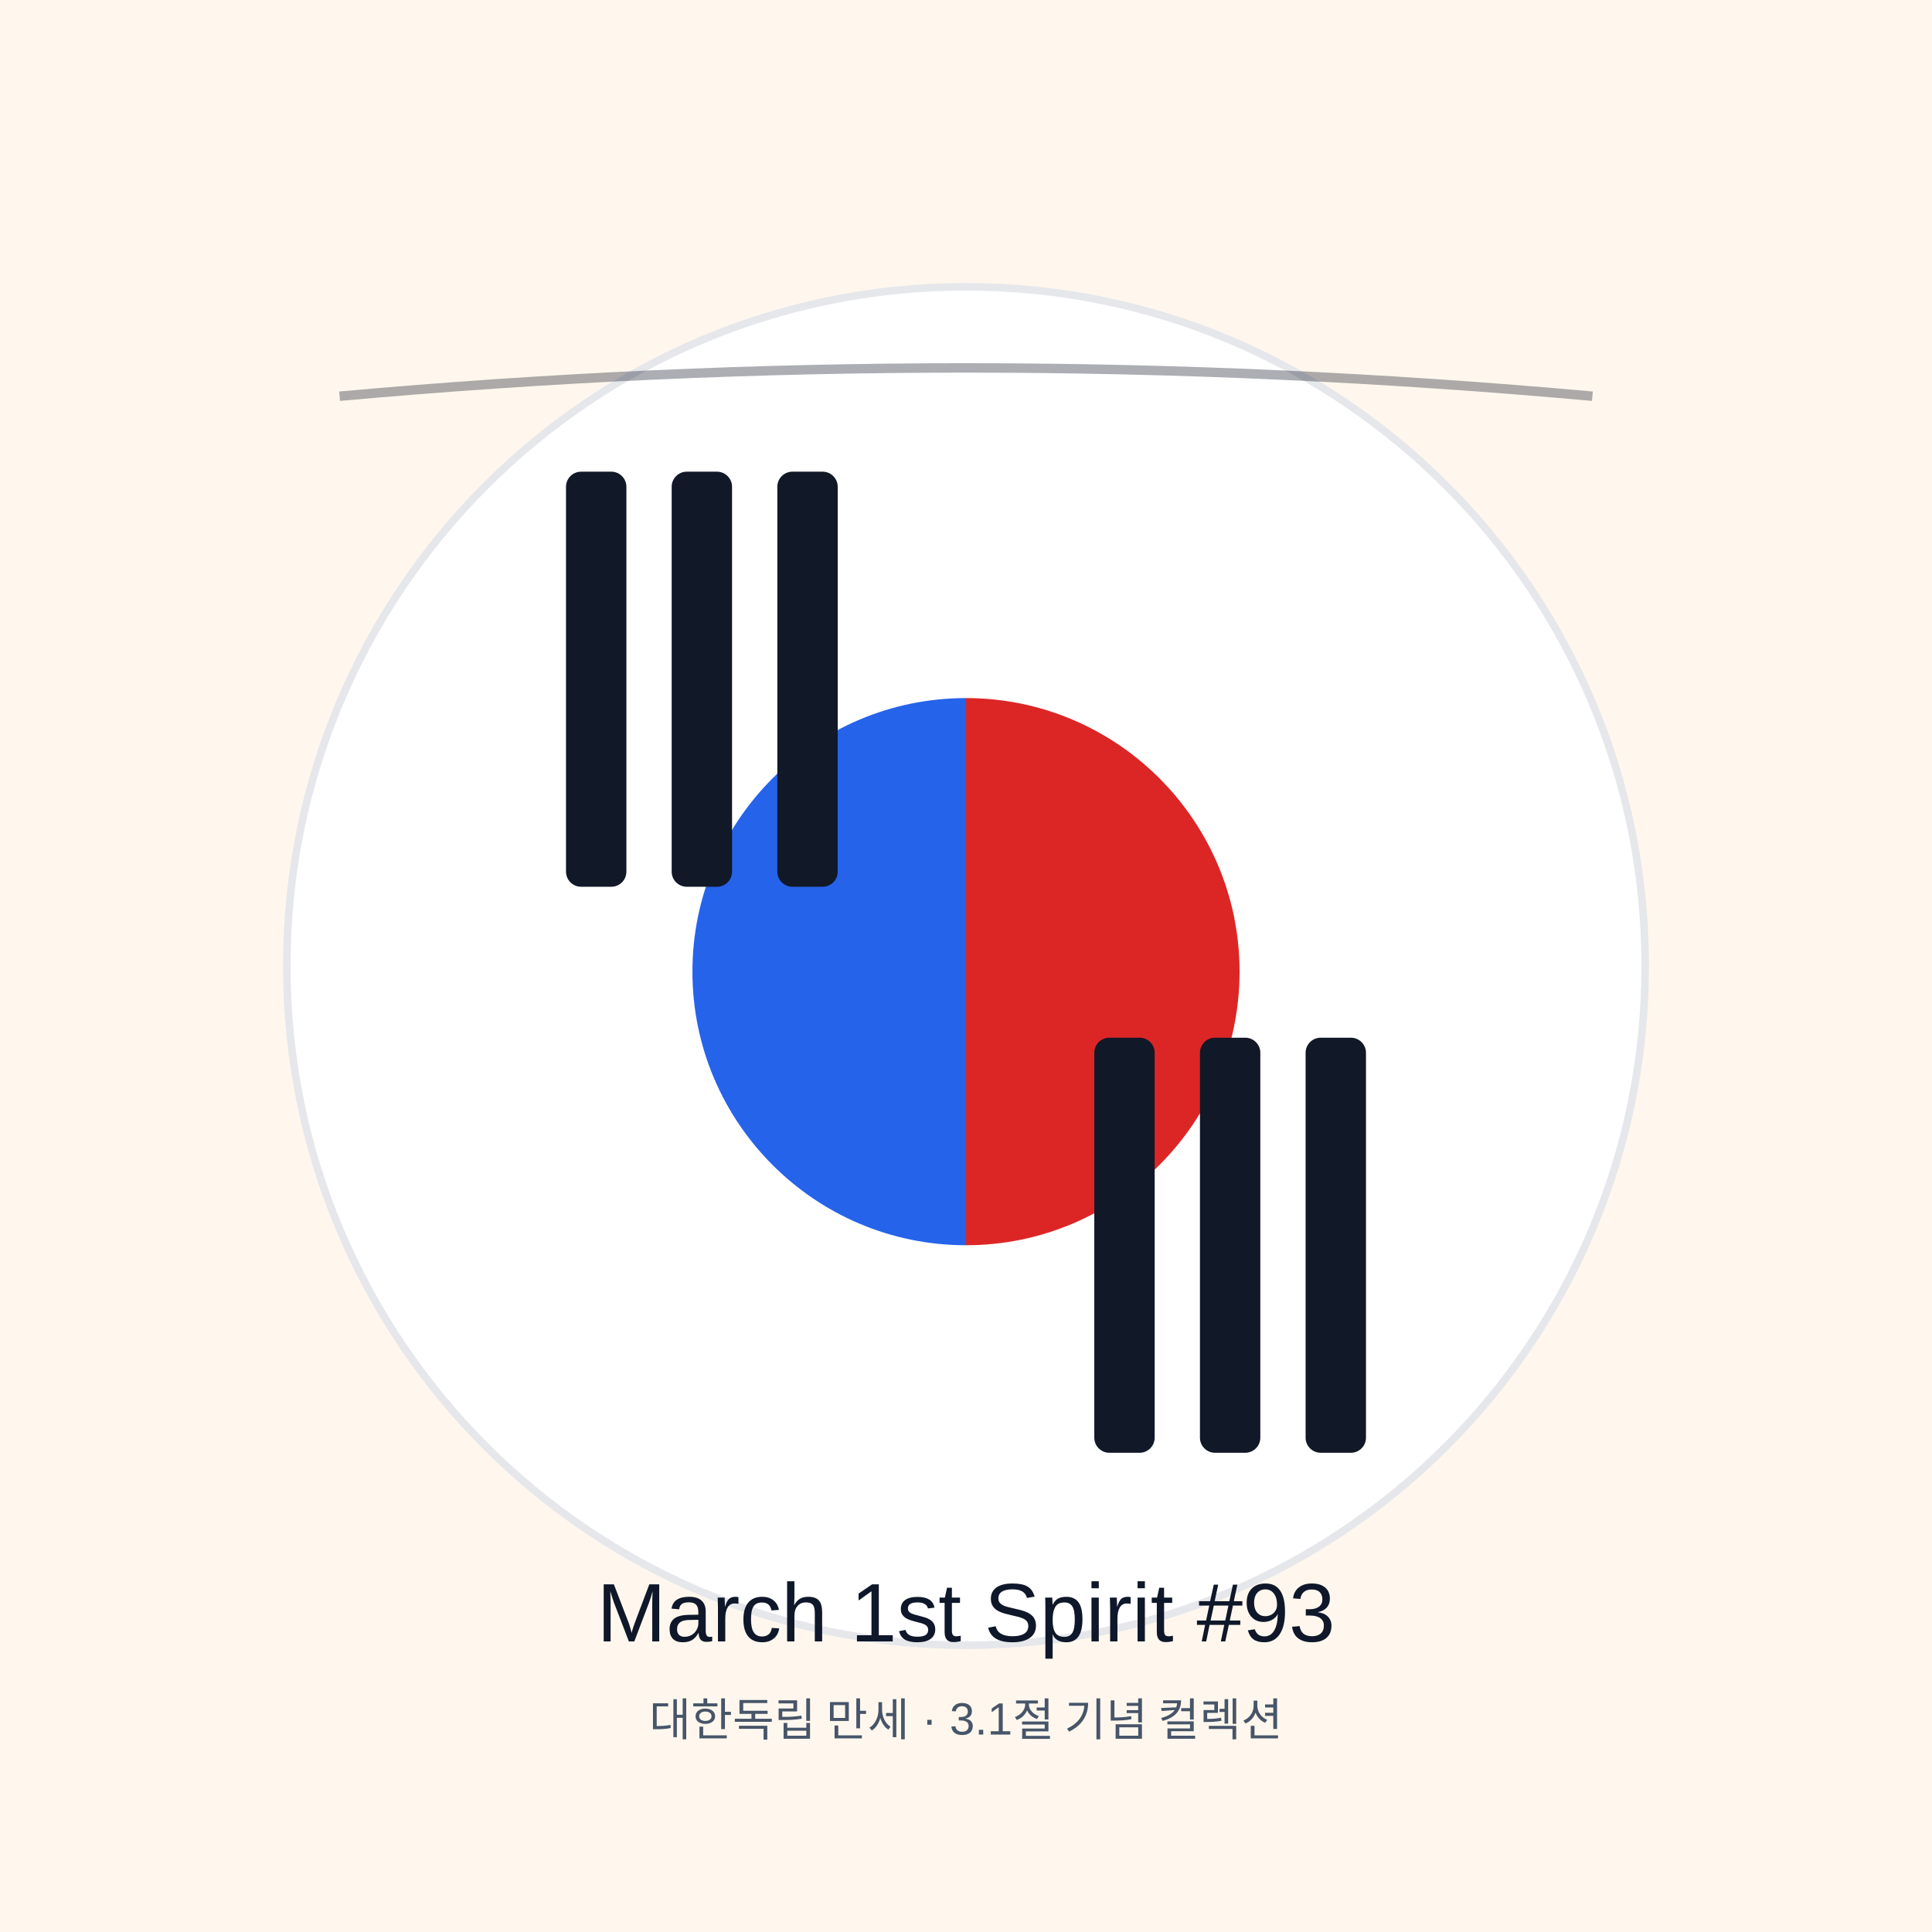
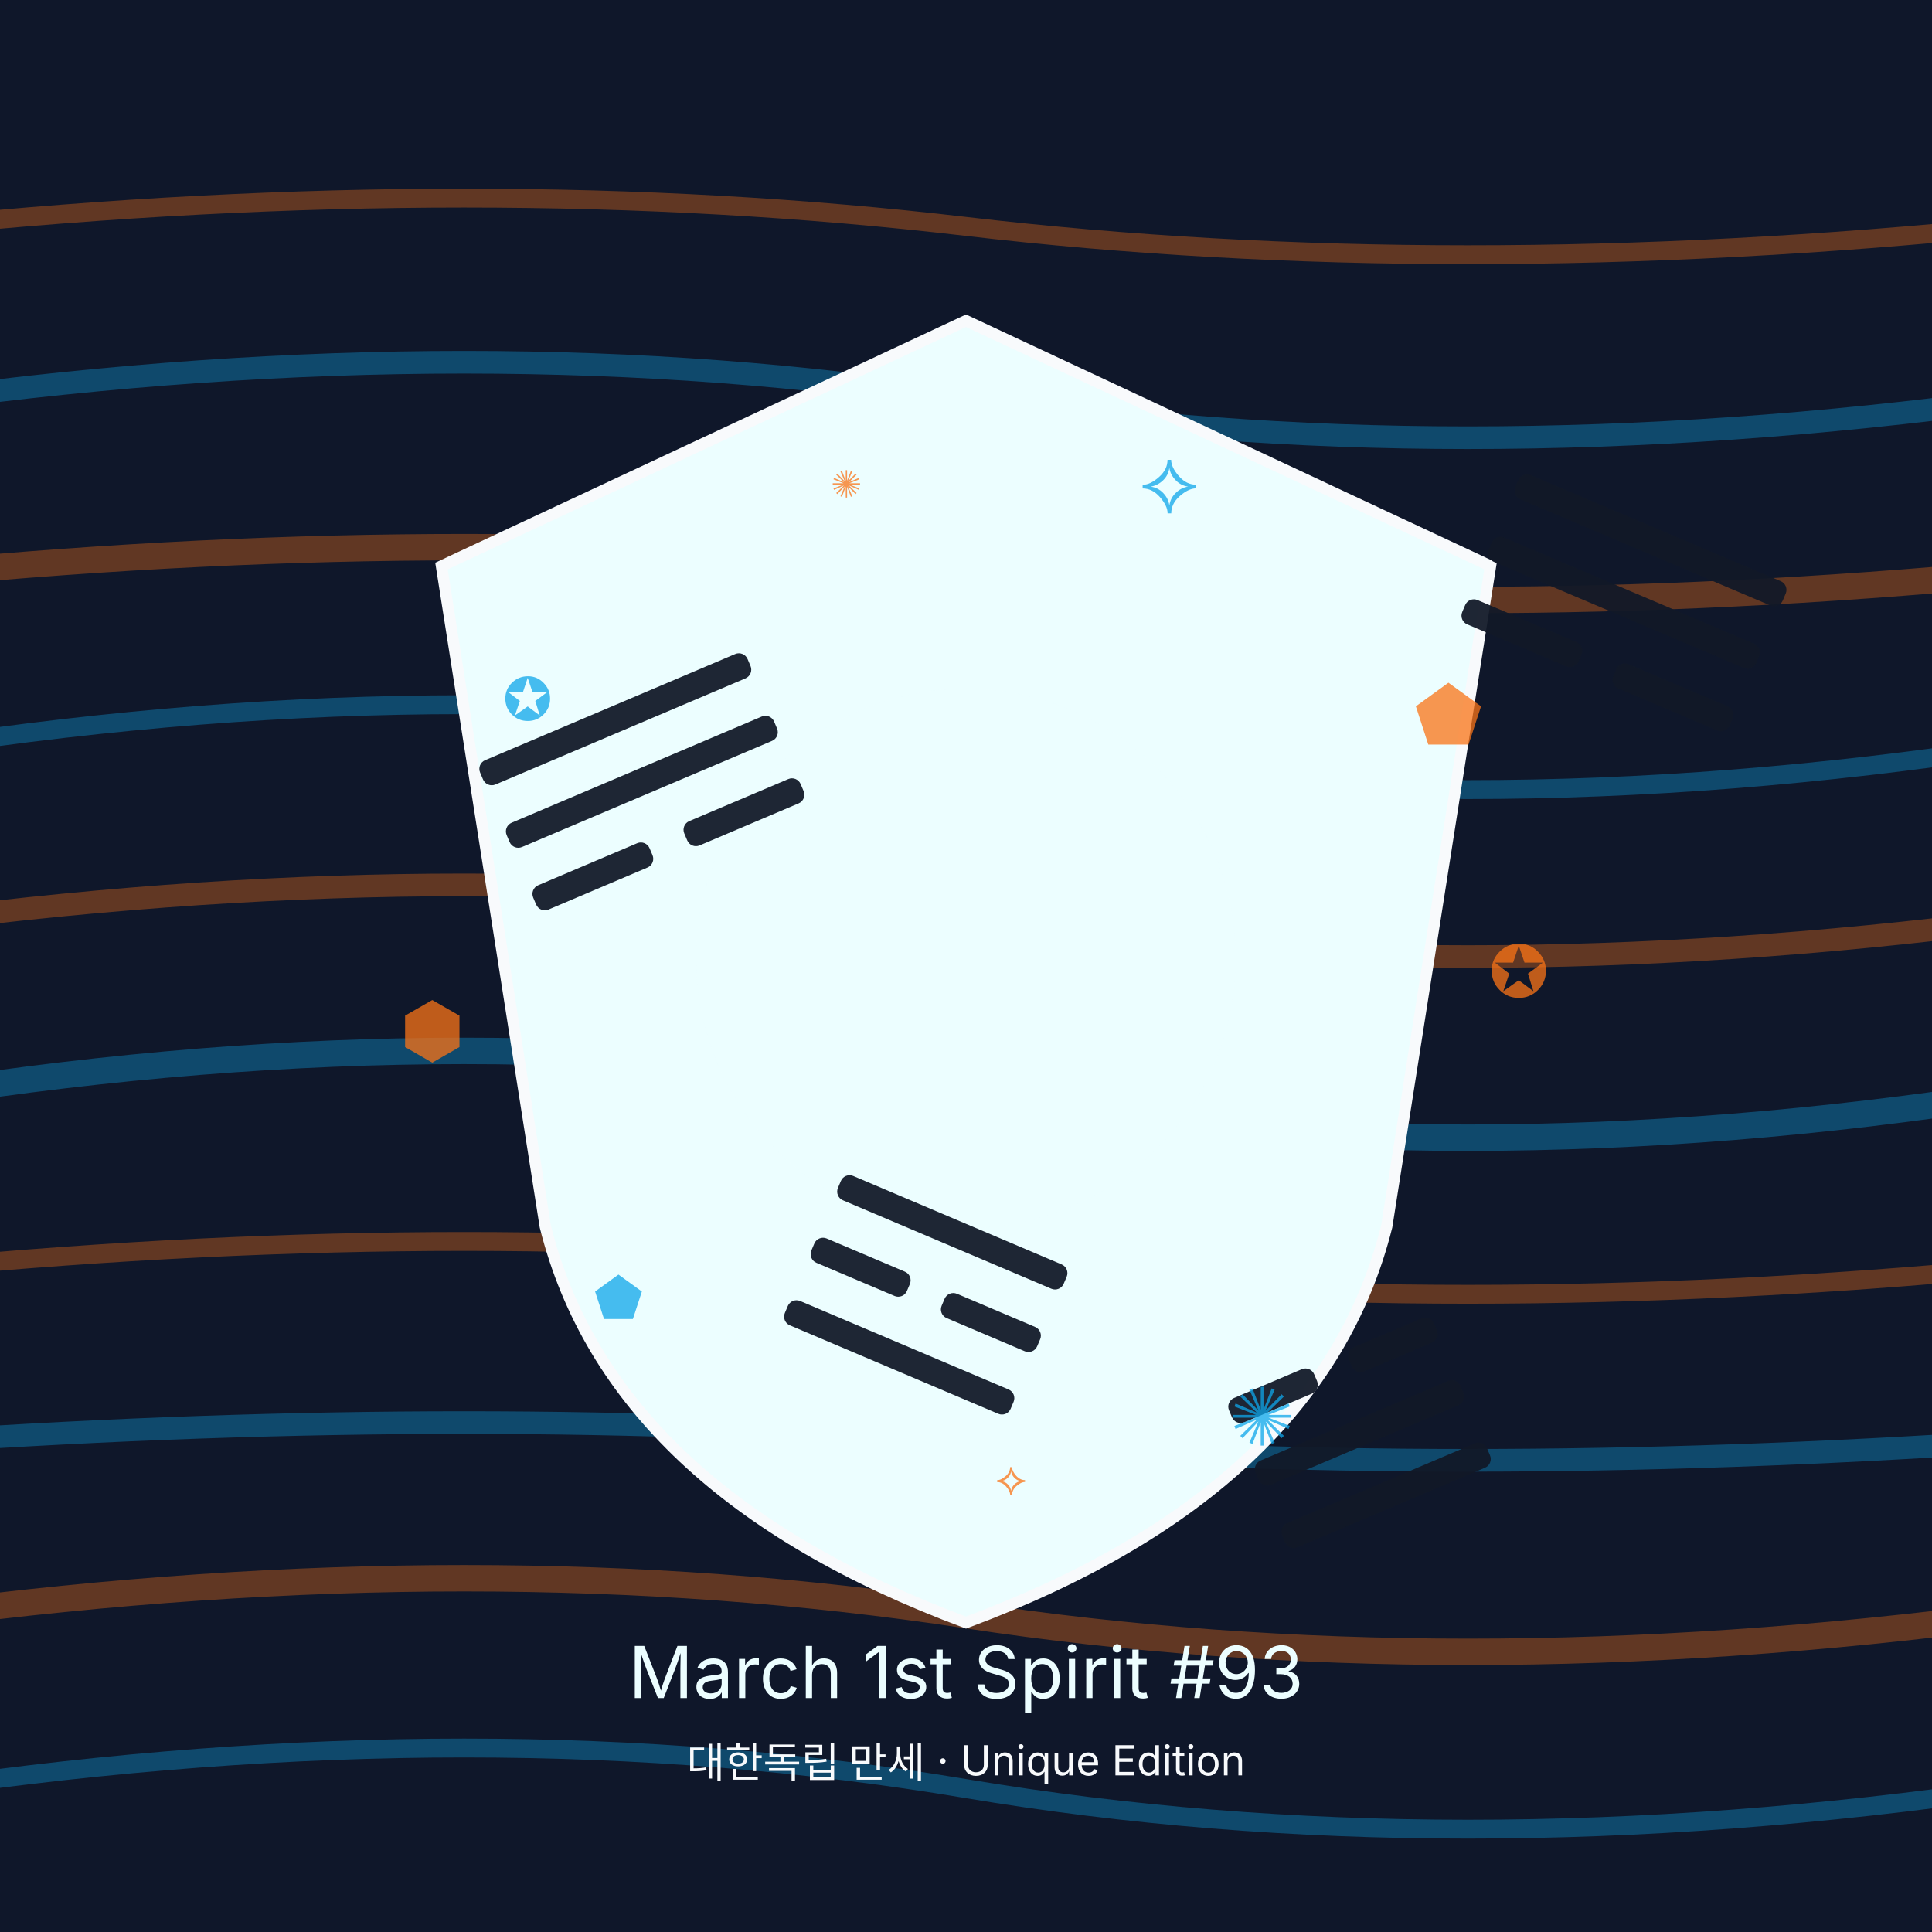
<svg xmlns="http://www.w3.org/2000/svg" width="1024" height="1024" viewBox="0 0 1024 1024">
-   <rect width="1024" height="1024" fill="#fff7ed" />
-   <circle cx="512" cy="512" r="360" fill="#ffffff" stroke="#e5e7eb" stroke-width="4" />
-   <path d="M512 370c80 0 145 65 145 145s-65 145-145 145V370z" fill="#dc2626" />
-   <path d="M512 660c-80 0-145-65-145-145s65-145 145-145v290z" fill="#2563eb" />
-   <rect x="300" y="250" width="32" height="220" rx="8" fill="#111827" />
-   <rect x="356" y="250" width="32" height="220" rx="8" fill="#111827" />
-   <rect x="412" y="250" width="32" height="220" rx="8" fill="#111827" />
-   <rect x="580" y="550" width="32" height="220" rx="8" fill="#111827" />
-   <rect x="636" y="550" width="32" height="220" rx="8" fill="#111827" />
-   <rect x="692" y="550" width="32" height="220" rx="8" fill="#111827" />
-   <path d="M180 210 Q 512 180 844 210" stroke="#111827" stroke-width="5" fill="none" opacity="0.35" />
-   <text x="512" y="870" text-anchor="middle" font-size="44" font-family="Arial, sans-serif" fill="#0f172a">March 1st Spirit #93</text>
-   <text x="512" y="920" text-anchor="middle" font-size="24" font-family="Arial, sans-serif" fill="#475569">대한독립 만세 · 3.1절 기념 컬렉션</text>
+   <rect width="1024" height="1024" fill="#0f172a" />
+   <path d="M-40 120 Q 256 90 512 120 T 1064 120" stroke="#f97316" stroke-width="10" fill="none" opacity="0.35" />
+   <path d="M-40 212 Q 256 172 512 212 T 1064 212" stroke="#0ea5e9" stroke-width="12" fill="none" opacity="0.35" />
+   <path d="M-40 304 Q 256 276 512 304 T 1064 304" stroke="#f97316" stroke-width="14" fill="none" opacity="0.35" />
+   <path d="M-40 396 Q 256 351 512 396 T 1064 396" stroke="#0ea5e9" stroke-width="10" fill="none" opacity="0.35" />
+   <path d="M-40 488 Q 256 450 512 488 T 1064 488" stroke="#f97316" stroke-width="12" fill="none" opacity="0.35" />
+   <path d="M-40 580 Q 256 534 512 580 T 1064 580" stroke="#0ea5e9" stroke-width="14" fill="none" opacity="0.35" />
+   <path d="M-40 672 Q 256 644 512 672 T 1064 672" stroke="#f97316" stroke-width="10" fill="none" opacity="0.35" />
+   <path d="M-40 764 Q 256 744 512 764 T 1064 764" stroke="#0ea5e9" stroke-width="12" fill="none" opacity="0.35" />
+   <path d="M-40 856 Q 256 817 512 856 T 1064 856" stroke="#f97316" stroke-width="14" fill="none" opacity="0.35" />
+   <path d="M-40 948 Q 256 905 512 948 T 1064 948" stroke="#0ea5e9" stroke-width="10" fill="none" opacity="0.35" />
+   <path d="M512 170 L790 300 L735 650 Q700 790 512 860 Q324 790 289 650 L234 300 Z" fill="#ecfeff" stroke="#f8fafc" stroke-width="6" />
+   <g transform="translate(512 508) rotate(135)">
+     <circle cx="0" cy="0" r="143" fill="#ecfeff" opacity="0.22" />
+     <path d="M0 -133 A 133 133 0 1 1 0 133 A 66.5 66.5 0 1 0 0 -133" fill="#f97316" />
+     <path d="M0 133 A 133 133 0 1 1 0 -133 A 66.5 66.5 0 1 0 0 133" fill="#0ea5e9" />
+   </g>
+   <g opacity="0.94">
+     <g transform="rotate(-23 512 512)">
+       <rect x="315" y="312" width="154" height="14" rx="5" fill="#111827" />
+       <rect x="315" y="348" width="154" height="14" rx="5" fill="#111827" />
+       <rect x="315" y="384" width="67" height="14" rx="5" fill="#111827" />
+       <rect x="402" y="384" width="67" height="14" rx="5" fill="#111827" />
+     </g>
+     <g transform="translate(380 0) rotate(23 512 512)">
+       <rect x="331" y="304" width="154" height="14" rx="5" fill="#111827" />
+       <rect x="331" y="340" width="154" height="14" rx="5" fill="#111827" />
+       <rect x="331" y="376" width="67" height="14" rx="5" fill="#111827" />
+       <rect x="418" y="376" width="67" height="14" rx="5" fill="#111827" />
+     </g>
+     <g transform="translate(0 380) rotate(23 512 512)">
+       <rect x="347" y="288" width="130" height="14" rx="5" fill="#111827" />
+       <rect x="347" y="324" width="55" height="14" rx="5" fill="#111827" />
+       <rect x="422" y="324" width="55" height="14" rx="5" fill="#111827" />
+       <rect x="347" y="360" width="130" height="14" rx="5" fill="#111827" />
+     </g>
+     <g transform="translate(380 380) rotate(-23 512 512)">
+       <rect x="347" y="280" width="49" height="14" rx="5" fill="#111827" />
+       <rect x="416" y="280" width="49" height="14" rx="5" fill="#111827" />
+       <rect x="347" y="316" width="118" height="14" rx="5" fill="#111827" />
+       <rect x="347" y="352" width="118" height="14" rx="5" fill="#111827" />
+     </g>
+   </g>
+   <text x="805.0" y="517.1" text-anchor="middle" dominant-baseline="middle" font-size="40" fill="#f97316" opacity="0.75">✪</text>
+   <text x="668.9" y="753.5" text-anchor="middle" dominant-baseline="middle" font-size="45" fill="#0ea5e9" opacity="0.75">✺</text>
+   <text x="535.9" y="785.0" text-anchor="middle" dominant-baseline="middle" font-size="25" fill="#f97316" opacity="0.75">⟡</text>
+   <text x="327.8" y="689.8" text-anchor="middle" dominant-baseline="middle" font-size="33" fill="#0ea5e9" opacity="0.75">⬟</text>
+   <text x="229.1" y="546.7" text-anchor="middle" dominant-baseline="middle" font-size="42" fill="#f97316" opacity="0.75">⬢</text>
+   <text x="279.7" y="372.4" text-anchor="middle" dominant-baseline="middle" font-size="33" fill="#0ea5e9" opacity="0.75">✪</text>
+   <text x="448.6" y="257.8" text-anchor="middle" dominant-baseline="middle" font-size="21" fill="#f97316" opacity="0.75">✺</text>
+   <text x="619.8" y="257.9" text-anchor="middle" dominant-baseline="middle" font-size="48" fill="#0ea5e9" opacity="0.75">⟡</text>
+   <text x="767.7" y="381.7" text-anchor="middle" dominant-baseline="middle" font-size="46" fill="#f97316" opacity="0.75">⬟</text>
+   <text x="512" y="900" text-anchor="middle" font-size="38" font-family="Inter, Arial, sans-serif" fill="#ecfeff">March 1st Spirit #93</text>
+   <text x="512" y="942" text-anchor="middle" font-size="22" font-family="Inter, Arial, sans-serif" fill="#f8fafc">대한독립 만세 · Unique Edition</text>
</svg>
